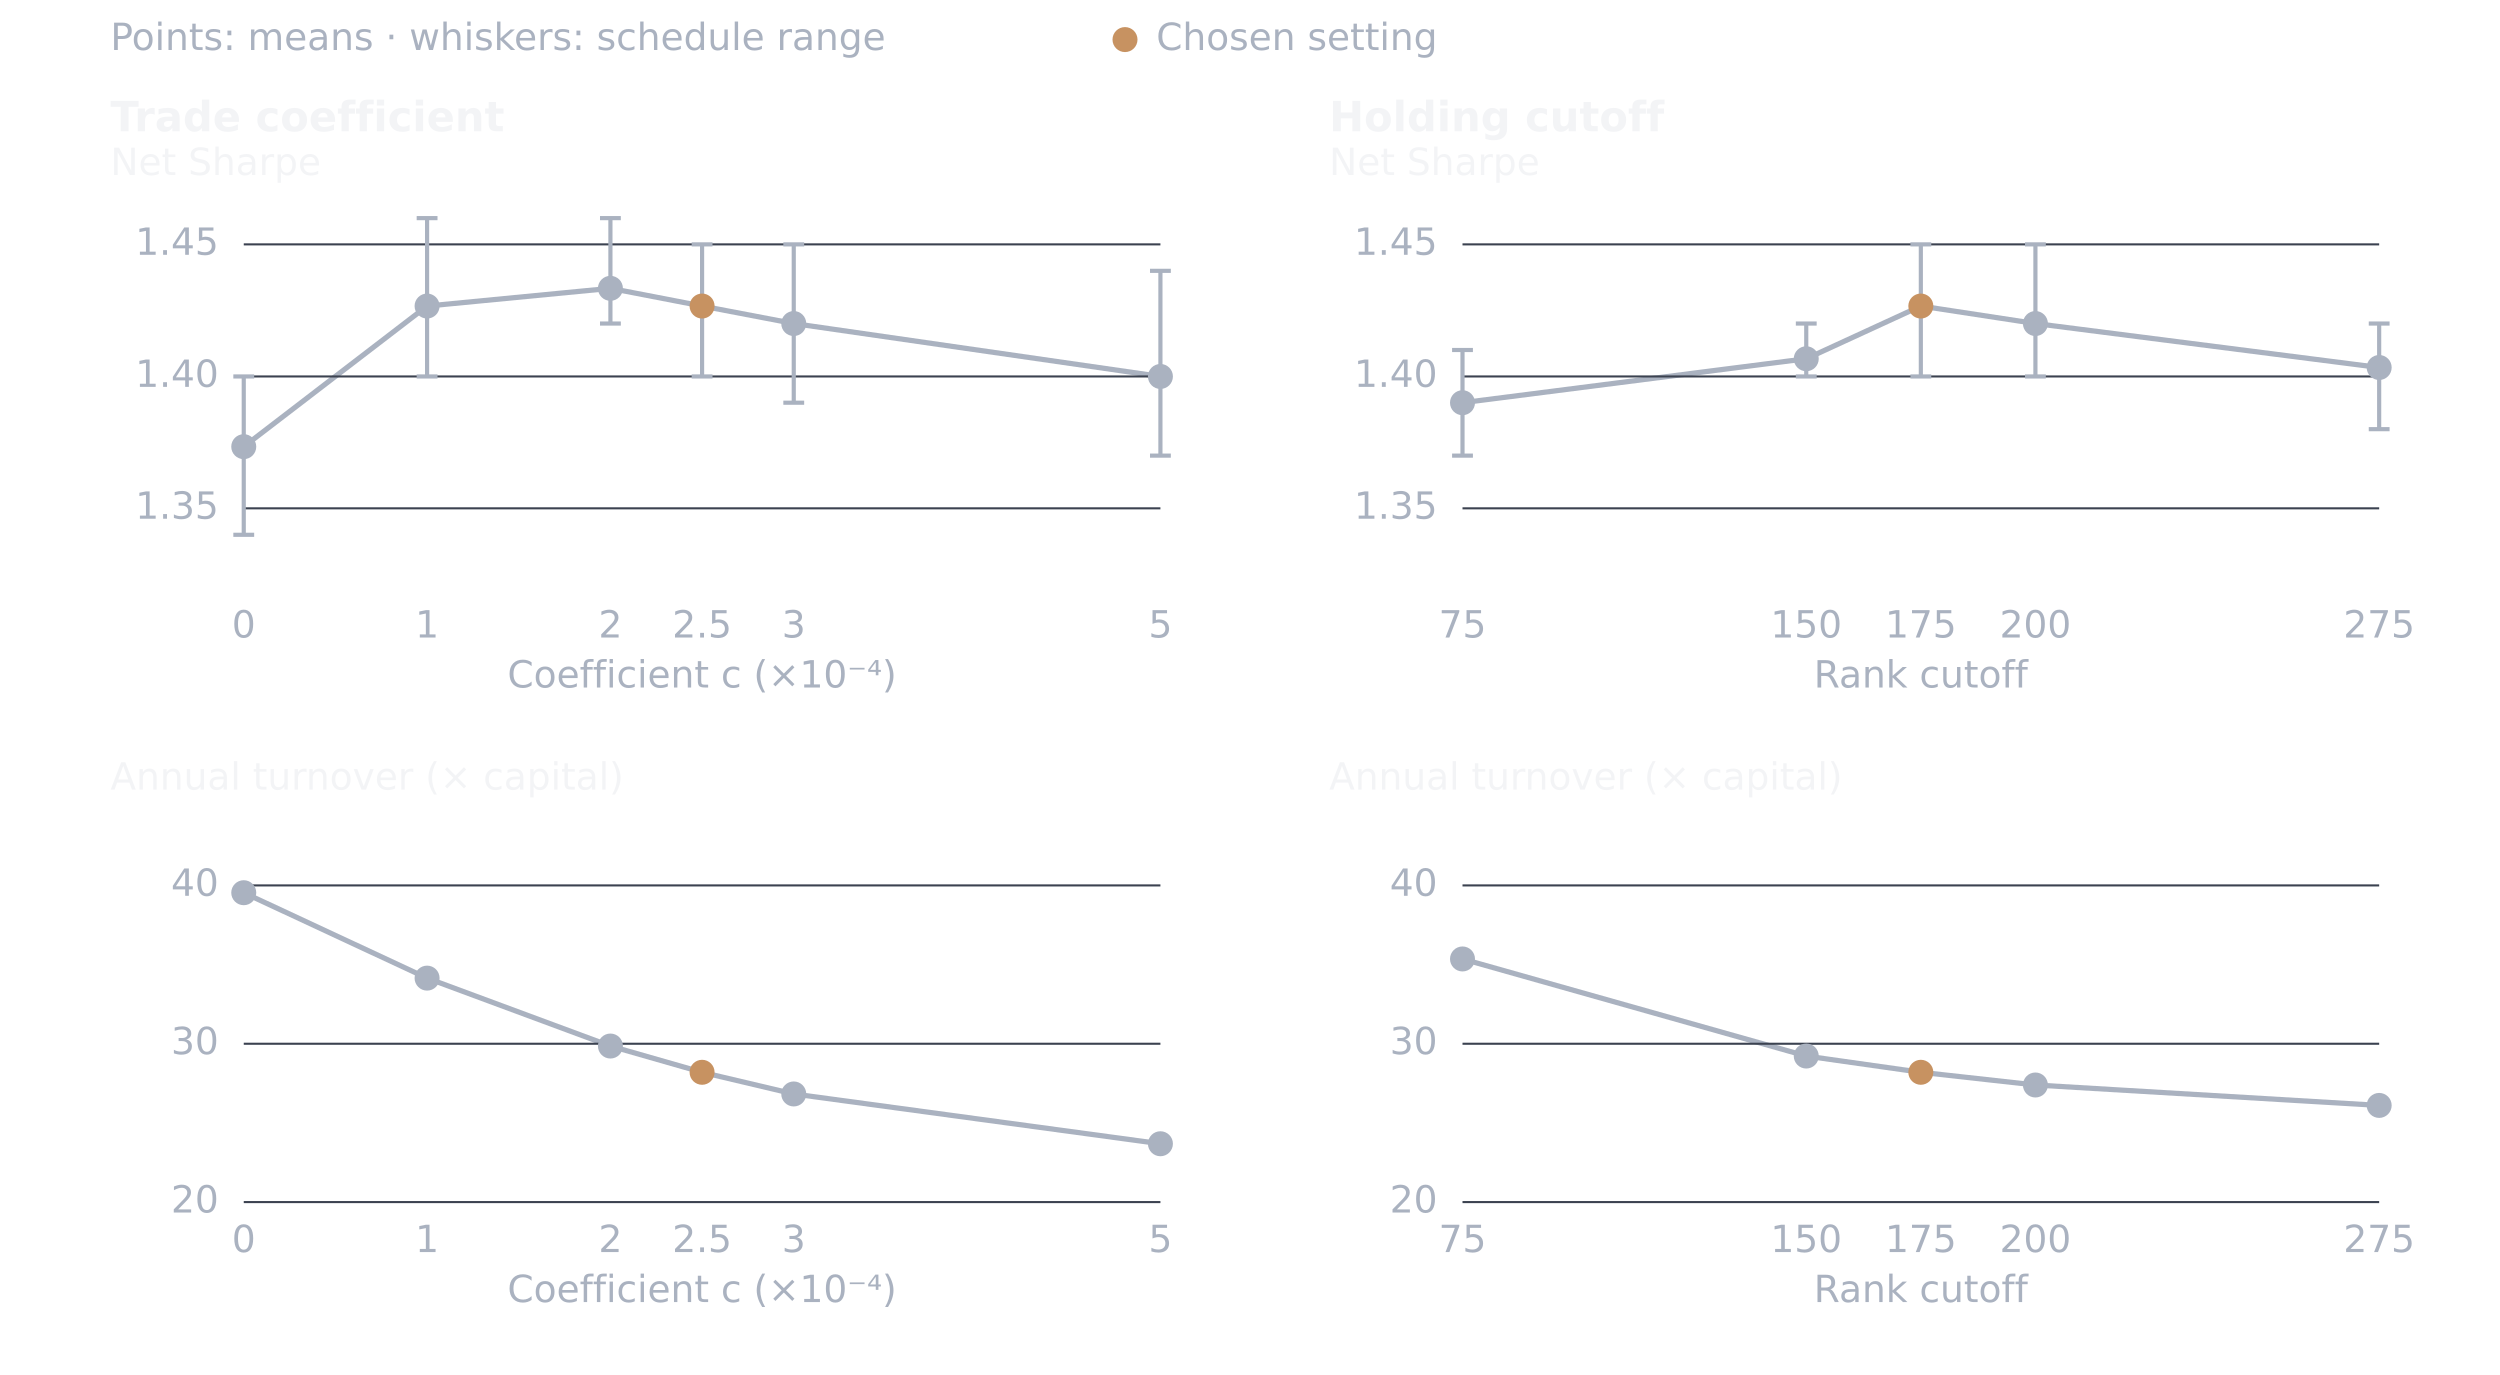
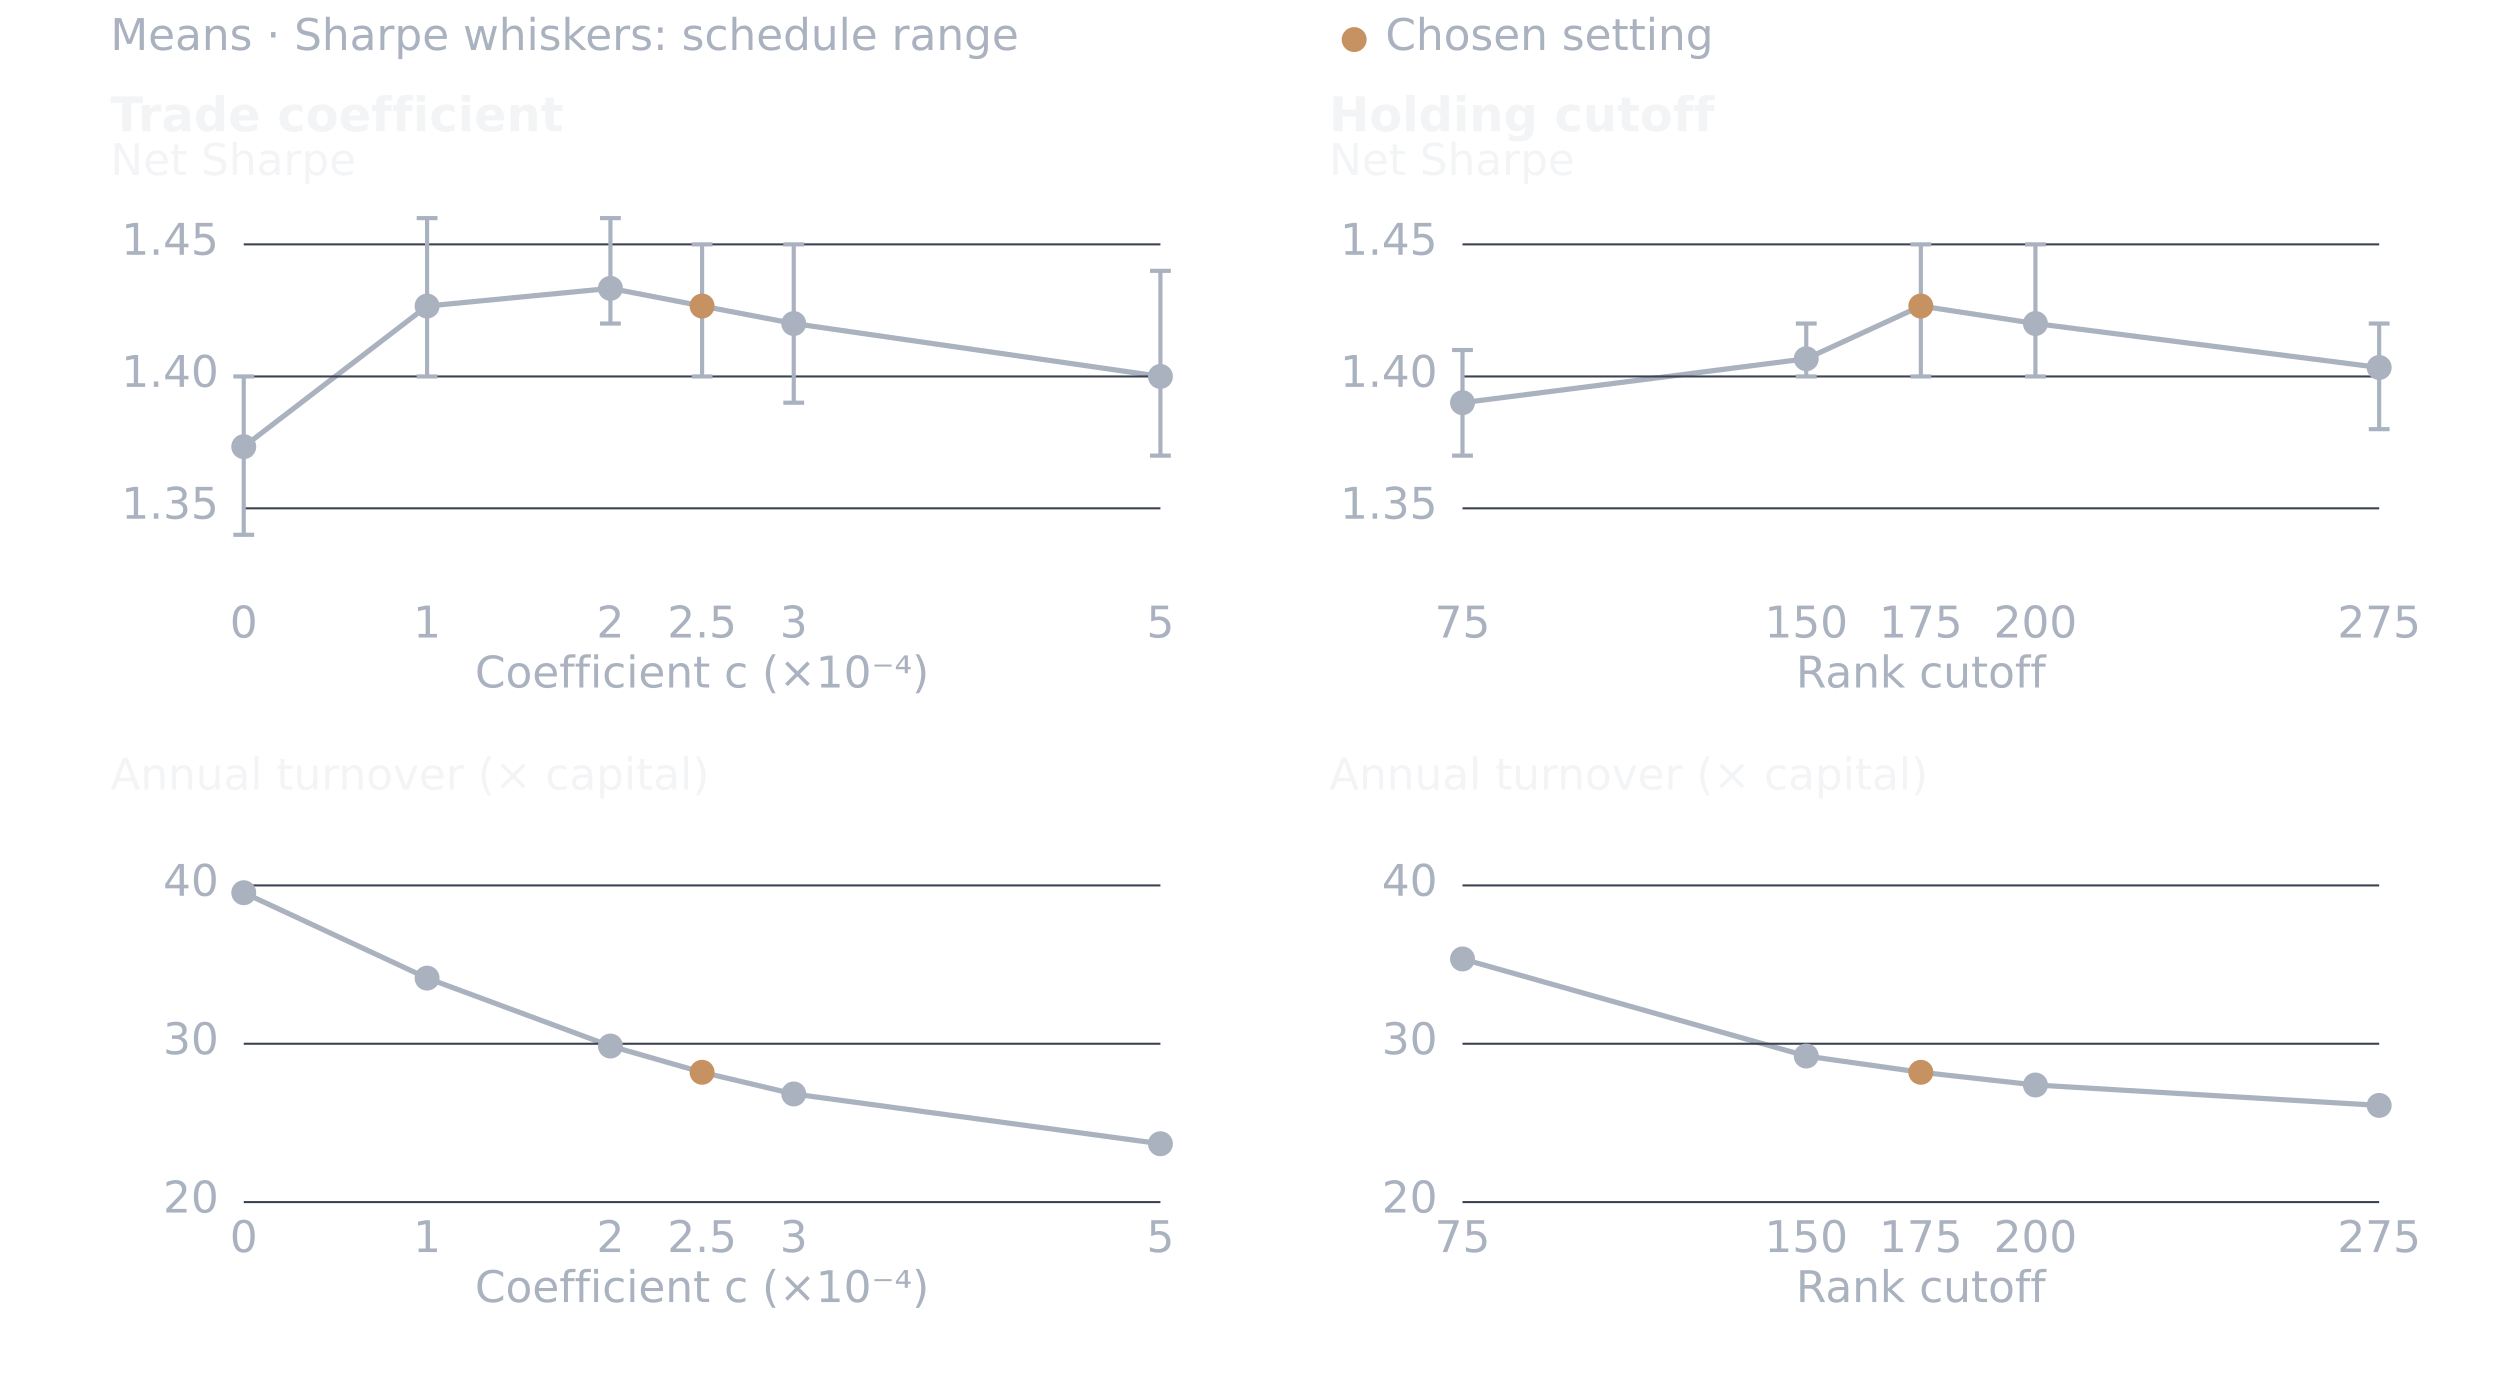
<svg xmlns="http://www.w3.org/2000/svg" width="1200" height="660" viewBox="0 0 1200 660" role="img" aria-labelledby="title desc">
  <g font-family="DejaVu Sans, sans-serif">
-     <text x="53.0" y="24.0" fill="#AAB2C0" font-size="18" font-weight="400" text-anchor="start">Points: means · whiskers: schedule range</text>
-     <circle cx="540" cy="19" r="6" fill="#C79261" />
-     <text x="555.0" y="24.0" fill="#AAB2C0" font-size="18" font-weight="400" text-anchor="start">Chosen setting</text>
-     <text x="53.0" y="63.0" fill="#F3F4F6" font-size="20" font-weight="600" text-anchor="start">Trade coefficient</text>
+     <text x="53.0" y="24.0" fill="#AAB2C0" font-size="21" font-weight="400" text-anchor="start">Means · Sharpe whiskers: schedule range</text>
+     <circle cx="650" cy="19" r="6" fill="#C79261" />
+     <text x="665.0" y="24.0" fill="#AAB2C0" font-size="21" font-weight="400" text-anchor="start">Chosen setting</text>
+     <text x="53.0" y="63.0" fill="#F3F4F6" font-size="23" font-weight="600" text-anchor="start">Trade coefficient</text>
    <path d="M117.0,214.4 L205.0,146.9 L293.0,138.4 L337.0,146.9 L381.0,155.3 L557.0,180.7" fill="none" stroke="#AAB2C0" stroke-width="2.5" stroke-linecap="round" stroke-linejoin="round" />
-     <text x="53.0" y="84.0" fill="#F3F4F6" font-size="18" font-weight="400" text-anchor="start">Net Sharpe</text>
+     <text x="53.0" y="84.0" fill="#F3F4F6" font-size="21" font-weight="400" text-anchor="start">Net Sharpe</text>
    <line x1="117.0" y1="244.0" x2="557.0" y2="244.0" stroke="#3B4250" stroke-width="1" />
-     <text x="105.0" y="249.0" fill="#AAB2C0" font-size="18" font-weight="400" text-anchor="end">1.35</text>
+     <text x="105.0" y="249.0" fill="#AAB2C0" font-size="21" font-weight="400" text-anchor="end">1.35</text>
    <line x1="117.0" y1="180.7" x2="557.0" y2="180.7" stroke="#3B4250" stroke-width="1" />
-     <text x="105.0" y="185.7" fill="#AAB2C0" font-size="18" font-weight="400" text-anchor="end">1.40</text>
+     <text x="105.0" y="185.7" fill="#AAB2C0" font-size="21" font-weight="400" text-anchor="end">1.40</text>
    <line x1="117.0" y1="117.3" x2="557.0" y2="117.3" stroke="#3B4250" stroke-width="1" />
-     <text x="105.0" y="122.3" fill="#AAB2C0" font-size="18" font-weight="400" text-anchor="end">1.45</text>
+     <text x="105.0" y="122.3" fill="#AAB2C0" font-size="21" font-weight="400" text-anchor="end">1.45</text>
    <line x1="117.0" y1="256.7" x2="117.0" y2="180.7" stroke="#AAB2C0" stroke-width="2" />
    <line x1="112.0" y1="256.7" x2="122.0" y2="256.7" stroke="#AAB2C0" stroke-width="2" />
    <line x1="112.0" y1="180.7" x2="122.0" y2="180.7" stroke="#AAB2C0" stroke-width="2" />
    <circle cx="117.0" cy="214.4" r="6" fill="#AAB2C0" />
-     <text x="117.0" y="306.0" fill="#AAB2C0" font-size="18" font-weight="400" text-anchor="middle">0</text>
+     <text x="117.0" y="306.0" fill="#AAB2C0" font-size="21" font-weight="400" text-anchor="middle">0</text>
    <line x1="205.0" y1="180.7" x2="205.0" y2="104.7" stroke="#AAB2C0" stroke-width="2" />
    <line x1="200.0" y1="180.7" x2="210.0" y2="180.7" stroke="#AAB2C0" stroke-width="2" />
    <line x1="200.0" y1="104.7" x2="210.0" y2="104.7" stroke="#AAB2C0" stroke-width="2" />
    <circle cx="205.0" cy="146.9" r="6" fill="#AAB2C0" />
-     <text x="205.0" y="306.0" fill="#AAB2C0" font-size="18" font-weight="400" text-anchor="middle">1</text>
+     <text x="205.0" y="306.0" fill="#AAB2C0" font-size="21" font-weight="400" text-anchor="middle">1</text>
    <line x1="293.0" y1="155.3" x2="293.0" y2="104.7" stroke="#AAB2C0" stroke-width="2" />
    <line x1="288.0" y1="155.3" x2="298.0" y2="155.3" stroke="#AAB2C0" stroke-width="2" />
    <line x1="288.0" y1="104.7" x2="298.0" y2="104.7" stroke="#AAB2C0" stroke-width="2" />
    <circle cx="293.0" cy="138.4" r="6" fill="#AAB2C0" />
-     <text x="293.0" y="306.0" fill="#AAB2C0" font-size="18" font-weight="400" text-anchor="middle">2</text>
+     <text x="293.0" y="306.0" fill="#AAB2C0" font-size="21" font-weight="400" text-anchor="middle">2</text>
    <line x1="337.0" y1="180.7" x2="337.0" y2="117.3" stroke="#AAB2C0" stroke-width="2" />
    <line x1="332.0" y1="180.7" x2="342.0" y2="180.7" stroke="#AAB2C0" stroke-width="2" />
    <line x1="332.0" y1="117.3" x2="342.0" y2="117.3" stroke="#AAB2C0" stroke-width="2" />
    <circle cx="337.0" cy="146.9" r="6" fill="#C79261" />
-     <text x="337.0" y="306.0" fill="#AAB2C0" font-size="18" font-weight="400" text-anchor="middle">2.5</text>
+     <text x="337.0" y="306.0" fill="#AAB2C0" font-size="21" font-weight="400" text-anchor="middle">2.5</text>
    <line x1="381.0" y1="193.3" x2="381.0" y2="117.3" stroke="#AAB2C0" stroke-width="2" />
    <line x1="376.0" y1="193.3" x2="386.0" y2="193.3" stroke="#AAB2C0" stroke-width="2" />
    <line x1="376.0" y1="117.3" x2="386.0" y2="117.3" stroke="#AAB2C0" stroke-width="2" />
    <circle cx="381.0" cy="155.3" r="6" fill="#AAB2C0" />
-     <text x="381.0" y="306.0" fill="#AAB2C0" font-size="18" font-weight="400" text-anchor="middle">3</text>
+     <text x="381.0" y="306.0" fill="#AAB2C0" font-size="21" font-weight="400" text-anchor="middle">3</text>
    <line x1="557.0" y1="218.7" x2="557.0" y2="130.0" stroke="#AAB2C0" stroke-width="2" />
    <line x1="552.0" y1="218.7" x2="562.0" y2="218.7" stroke="#AAB2C0" stroke-width="2" />
    <line x1="552.0" y1="130.0" x2="562.0" y2="130.0" stroke="#AAB2C0" stroke-width="2" />
    <circle cx="557.0" cy="180.7" r="6" fill="#AAB2C0" />
-     <text x="557.0" y="306.0" fill="#AAB2C0" font-size="18" font-weight="400" text-anchor="middle">5</text>
-     <text x="337.0" y="330.0" fill="#AAB2C0" font-size="18" font-weight="400" text-anchor="middle">Coefficient c (×10⁻⁴)</text>
-     <text x="638.0" y="63.0" fill="#F3F4F6" font-size="20" font-weight="600" text-anchor="start">Holding cutoff</text>
+     <text x="557.0" y="306.0" fill="#AAB2C0" font-size="21" font-weight="400" text-anchor="middle">5</text>
+     <text x="337.0" y="330.0" fill="#AAB2C0" font-size="21" font-weight="400" text-anchor="middle">Coefficient c (×10⁻⁴)</text>
+     <text x="638.0" y="63.0" fill="#F3F4F6" font-size="23" font-weight="600" text-anchor="start">Holding cutoff</text>
    <path d="M702.0,193.3 L867.0,172.2 L922.0,146.9 L977.0,155.3 L1142.0,176.4" fill="none" stroke="#AAB2C0" stroke-width="2.5" stroke-linecap="round" stroke-linejoin="round" />
-     <text x="638.0" y="84.0" fill="#F3F4F6" font-size="18" font-weight="400" text-anchor="start">Net Sharpe</text>
+     <text x="638.0" y="84.0" fill="#F3F4F6" font-size="21" font-weight="400" text-anchor="start">Net Sharpe</text>
    <line x1="702.0" y1="244.0" x2="1142.0" y2="244.0" stroke="#3B4250" stroke-width="1" />
-     <text x="690.0" y="249.0" fill="#AAB2C0" font-size="18" font-weight="400" text-anchor="end">1.35</text>
+     <text x="690.0" y="249.0" fill="#AAB2C0" font-size="21" font-weight="400" text-anchor="end">1.35</text>
    <line x1="702.0" y1="180.7" x2="1142.0" y2="180.7" stroke="#3B4250" stroke-width="1" />
-     <text x="690.0" y="185.7" fill="#AAB2C0" font-size="18" font-weight="400" text-anchor="end">1.40</text>
+     <text x="690.0" y="185.7" fill="#AAB2C0" font-size="21" font-weight="400" text-anchor="end">1.40</text>
    <line x1="702.0" y1="117.3" x2="1142.0" y2="117.3" stroke="#3B4250" stroke-width="1" />
-     <text x="690.0" y="122.3" fill="#AAB2C0" font-size="18" font-weight="400" text-anchor="end">1.45</text>
+     <text x="690.0" y="122.3" fill="#AAB2C0" font-size="21" font-weight="400" text-anchor="end">1.45</text>
    <line x1="702.0" y1="218.7" x2="702.0" y2="168.0" stroke="#AAB2C0" stroke-width="2" />
    <line x1="697.0" y1="218.7" x2="707.0" y2="218.7" stroke="#AAB2C0" stroke-width="2" />
    <line x1="697.0" y1="168.0" x2="707.0" y2="168.0" stroke="#AAB2C0" stroke-width="2" />
    <circle cx="702.0" cy="193.3" r="6" fill="#AAB2C0" />
-     <text x="702.0" y="306.0" fill="#AAB2C0" font-size="18" font-weight="400" text-anchor="middle">75</text>
+     <text x="702.0" y="306.0" fill="#AAB2C0" font-size="21" font-weight="400" text-anchor="middle">75</text>
    <line x1="867.0" y1="180.7" x2="867.0" y2="155.3" stroke="#AAB2C0" stroke-width="2" />
    <line x1="862.0" y1="180.7" x2="872.0" y2="180.7" stroke="#AAB2C0" stroke-width="2" />
    <line x1="862.0" y1="155.3" x2="872.0" y2="155.3" stroke="#AAB2C0" stroke-width="2" />
    <circle cx="867.0" cy="172.2" r="6" fill="#AAB2C0" />
-     <text x="867.0" y="306.0" fill="#AAB2C0" font-size="18" font-weight="400" text-anchor="middle">150</text>
+     <text x="867.0" y="306.0" fill="#AAB2C0" font-size="21" font-weight="400" text-anchor="middle">150</text>
    <line x1="922.0" y1="180.7" x2="922.0" y2="117.3" stroke="#AAB2C0" stroke-width="2" />
    <line x1="917.0" y1="180.7" x2="927.0" y2="180.7" stroke="#AAB2C0" stroke-width="2" />
    <line x1="917.0" y1="117.3" x2="927.0" y2="117.3" stroke="#AAB2C0" stroke-width="2" />
    <circle cx="922.0" cy="146.9" r="6" fill="#C79261" />
-     <text x="922.0" y="306.0" fill="#AAB2C0" font-size="18" font-weight="400" text-anchor="middle">175</text>
+     <text x="922.0" y="306.0" fill="#AAB2C0" font-size="21" font-weight="400" text-anchor="middle">175</text>
    <line x1="977.0" y1="180.7" x2="977.0" y2="117.3" stroke="#AAB2C0" stroke-width="2" />
    <line x1="972.0" y1="180.7" x2="982.0" y2="180.7" stroke="#AAB2C0" stroke-width="2" />
    <line x1="972.0" y1="117.3" x2="982.0" y2="117.3" stroke="#AAB2C0" stroke-width="2" />
    <circle cx="977.0" cy="155.3" r="6" fill="#AAB2C0" />
-     <text x="977.0" y="306.0" fill="#AAB2C0" font-size="18" font-weight="400" text-anchor="middle">200</text>
+     <text x="977.0" y="306.0" fill="#AAB2C0" font-size="21" font-weight="400" text-anchor="middle">200</text>
    <line x1="1142.0" y1="206.0" x2="1142.0" y2="155.3" stroke="#AAB2C0" stroke-width="2" />
    <line x1="1137.0" y1="206.0" x2="1147.0" y2="206.0" stroke="#AAB2C0" stroke-width="2" />
    <line x1="1137.0" y1="155.3" x2="1147.0" y2="155.3" stroke="#AAB2C0" stroke-width="2" />
    <circle cx="1142.0" cy="176.4" r="6" fill="#AAB2C0" />
-     <text x="1142.0" y="306.0" fill="#AAB2C0" font-size="18" font-weight="400" text-anchor="middle">275</text>
-     <text x="922.0" y="330.0" fill="#AAB2C0" font-size="18" font-weight="400" text-anchor="middle">Rank cutoff</text>
-     <text x="53.0" y="379.0" fill="#F3F4F6" font-size="18" font-weight="400" text-anchor="start">Annual turnover (× capital)</text>
+     <text x="1142.0" y="306.0" fill="#AAB2C0" font-size="21" font-weight="400" text-anchor="middle">275</text>
+     <text x="922.0" y="330.0" fill="#AAB2C0" font-size="21" font-weight="400" text-anchor="middle">Rank cutoff</text>
+     <text x="53.0" y="379.0" fill="#F3F4F6" font-size="21" font-weight="400" text-anchor="start">Annual turnover (× capital)</text>
    <path d="M117.0,428.5 L205.0,469.5 L293.0,502.1 L337.0,514.7 L381.0,525.1 L557.0,549.0" fill="none" stroke="#AAB2C0" stroke-width="2.5" stroke-linecap="round" stroke-linejoin="round" />
    <line x1="117.0" y1="577.0" x2="557.0" y2="577.0" stroke="#3B4250" stroke-width="1" />
-     <text x="105.0" y="582.0" fill="#AAB2C0" font-size="18" font-weight="400" text-anchor="end">20</text>
+     <text x="105.0" y="582.0" fill="#AAB2C0" font-size="21" font-weight="400" text-anchor="end">20</text>
    <line x1="117.0" y1="501.0" x2="557.0" y2="501.0" stroke="#3B4250" stroke-width="1" />
-     <text x="105.0" y="506.0" fill="#AAB2C0" font-size="18" font-weight="400" text-anchor="end">30</text>
+     <text x="105.0" y="506.0" fill="#AAB2C0" font-size="21" font-weight="400" text-anchor="end">30</text>
    <line x1="117.0" y1="425.0" x2="557.0" y2="425.0" stroke="#3B4250" stroke-width="1" />
-     <text x="105.0" y="430.0" fill="#AAB2C0" font-size="18" font-weight="400" text-anchor="end">40</text>
-     <line x1="117.0" y1="429.1" x2="117.0" y2="428.1" stroke="#AAB2C0" stroke-width="2" />
-     <line x1="112.0" y1="429.1" x2="122.0" y2="429.1" stroke="#AAB2C0" stroke-width="2" />
-     <line x1="112.0" y1="428.1" x2="122.0" y2="428.1" stroke="#AAB2C0" stroke-width="2" />
+     <text x="105.0" y="430.0" fill="#AAB2C0" font-size="21" font-weight="400" text-anchor="end">40</text>
    <circle cx="117.0" cy="428.5" r="6" fill="#AAB2C0" />
-     <text x="117.0" y="601.0" fill="#AAB2C0" font-size="18" font-weight="400" text-anchor="middle">0</text>
-     <line x1="205.0" y1="470.0" x2="205.0" y2="469.0" stroke="#AAB2C0" stroke-width="2" />
-     <line x1="200.0" y1="470.0" x2="210.0" y2="470.0" stroke="#AAB2C0" stroke-width="2" />
-     <line x1="200.0" y1="469.0" x2="210.0" y2="469.0" stroke="#AAB2C0" stroke-width="2" />
+     <text x="117.0" y="601.0" fill="#AAB2C0" font-size="21" font-weight="400" text-anchor="middle">0</text>
    <circle cx="205.0" cy="469.5" r="6" fill="#AAB2C0" />
-     <text x="205.0" y="601.0" fill="#AAB2C0" font-size="18" font-weight="400" text-anchor="middle">1</text>
-     <line x1="293.0" y1="502.8" x2="293.0" y2="501.6" stroke="#AAB2C0" stroke-width="2" />
-     <line x1="288.0" y1="502.8" x2="298.0" y2="502.8" stroke="#AAB2C0" stroke-width="2" />
-     <line x1="288.0" y1="501.6" x2="298.0" y2="501.6" stroke="#AAB2C0" stroke-width="2" />
+     <text x="205.0" y="601.0" fill="#AAB2C0" font-size="21" font-weight="400" text-anchor="middle">1</text>
    <circle cx="293.0" cy="502.1" r="6" fill="#AAB2C0" />
-     <text x="293.0" y="601.0" fill="#AAB2C0" font-size="18" font-weight="400" text-anchor="middle">2</text>
-     <line x1="337.0" y1="515.4" x2="337.0" y2="514.2" stroke="#AAB2C0" stroke-width="2" />
-     <line x1="332.0" y1="515.4" x2="342.0" y2="515.4" stroke="#AAB2C0" stroke-width="2" />
-     <line x1="332.0" y1="514.2" x2="342.0" y2="514.2" stroke="#AAB2C0" stroke-width="2" />
+     <text x="293.0" y="601.0" fill="#AAB2C0" font-size="21" font-weight="400" text-anchor="middle">2</text>
    <circle cx="337.0" cy="514.7" r="6" fill="#C79261" />
-     <text x="337.0" y="601.0" fill="#AAB2C0" font-size="18" font-weight="400" text-anchor="middle">2.5</text>
-     <line x1="381.0" y1="525.8" x2="381.0" y2="524.8" stroke="#AAB2C0" stroke-width="2" />
-     <line x1="376.0" y1="525.8" x2="386.0" y2="525.8" stroke="#AAB2C0" stroke-width="2" />
-     <line x1="376.0" y1="524.8" x2="386.0" y2="524.8" stroke="#AAB2C0" stroke-width="2" />
+     <text x="337.0" y="601.0" fill="#AAB2C0" font-size="21" font-weight="400" text-anchor="middle">2.5</text>
    <circle cx="381.0" cy="525.1" r="6" fill="#AAB2C0" />
-     <text x="381.0" y="601.0" fill="#AAB2C0" font-size="18" font-weight="400" text-anchor="middle">3</text>
-     <line x1="557.0" y1="549.6" x2="557.0" y2="548.5" stroke="#AAB2C0" stroke-width="2" />
-     <line x1="552.0" y1="549.6" x2="562.0" y2="549.6" stroke="#AAB2C0" stroke-width="2" />
-     <line x1="552.0" y1="548.5" x2="562.0" y2="548.5" stroke="#AAB2C0" stroke-width="2" />
+     <text x="381.0" y="601.0" fill="#AAB2C0" font-size="21" font-weight="400" text-anchor="middle">3</text>
    <circle cx="557.0" cy="549.0" r="6" fill="#AAB2C0" />
-     <text x="557.0" y="601.0" fill="#AAB2C0" font-size="18" font-weight="400" text-anchor="middle">5</text>
-     <text x="337.0" y="625.0" fill="#AAB2C0" font-size="18" font-weight="400" text-anchor="middle">Coefficient c (×10⁻⁴)</text>
-     <text x="638.0" y="379.0" fill="#F3F4F6" font-size="18" font-weight="400" text-anchor="start">Annual turnover (× capital)</text>
+     <text x="557.0" y="601.0" fill="#AAB2C0" font-size="21" font-weight="400" text-anchor="middle">5</text>
+     <text x="337.0" y="625.0" fill="#AAB2C0" font-size="21" font-weight="400" text-anchor="middle">Coefficient c (×10⁻⁴)</text>
+     <text x="638.0" y="379.0" fill="#F3F4F6" font-size="21" font-weight="400" text-anchor="start">Annual turnover (× capital)</text>
    <path d="M702.0,460.3 L867.0,506.9 L922.0,514.7 L977.0,520.8 L1142.0,530.6" fill="none" stroke="#AAB2C0" stroke-width="2.5" stroke-linecap="round" stroke-linejoin="round" />
    <line x1="702.0" y1="577.0" x2="1142.0" y2="577.0" stroke="#3B4250" stroke-width="1" />
-     <text x="690.0" y="582.0" fill="#AAB2C0" font-size="18" font-weight="400" text-anchor="end">20</text>
+     <text x="690.0" y="582.0" fill="#AAB2C0" font-size="21" font-weight="400" text-anchor="end">20</text>
    <line x1="702.0" y1="501.0" x2="1142.0" y2="501.0" stroke="#3B4250" stroke-width="1" />
-     <text x="690.0" y="506.0" fill="#AAB2C0" font-size="18" font-weight="400" text-anchor="end">30</text>
+     <text x="690.0" y="506.0" fill="#AAB2C0" font-size="21" font-weight="400" text-anchor="end">30</text>
    <line x1="702.0" y1="425.0" x2="1142.0" y2="425.0" stroke="#3B4250" stroke-width="1" />
-     <text x="690.0" y="430.0" fill="#AAB2C0" font-size="18" font-weight="400" text-anchor="end">40</text>
-     <line x1="702.0" y1="461.6" x2="702.0" y2="458.4" stroke="#AAB2C0" stroke-width="2" />
-     <line x1="697.0" y1="461.6" x2="707.0" y2="461.6" stroke="#AAB2C0" stroke-width="2" />
-     <line x1="697.0" y1="458.4" x2="707.0" y2="458.4" stroke="#AAB2C0" stroke-width="2" />
+     <text x="690.0" y="430.0" fill="#AAB2C0" font-size="21" font-weight="400" text-anchor="end">40</text>
    <circle cx="702.0" cy="460.3" r="6" fill="#AAB2C0" />
-     <text x="702.0" y="601.0" fill="#AAB2C0" font-size="18" font-weight="400" text-anchor="middle">75</text>
-     <line x1="867.0" y1="507.9" x2="867.0" y2="506.3" stroke="#AAB2C0" stroke-width="2" />
-     <line x1="862.0" y1="507.9" x2="872.0" y2="507.9" stroke="#AAB2C0" stroke-width="2" />
-     <line x1="862.0" y1="506.3" x2="872.0" y2="506.3" stroke="#AAB2C0" stroke-width="2" />
+     <text x="702.0" y="601.0" fill="#AAB2C0" font-size="21" font-weight="400" text-anchor="middle">75</text>
    <circle cx="867.0" cy="506.9" r="6" fill="#AAB2C0" />
-     <text x="867.0" y="601.0" fill="#AAB2C0" font-size="18" font-weight="400" text-anchor="middle">150</text>
-     <line x1="922.0" y1="515.4" x2="922.0" y2="514.2" stroke="#AAB2C0" stroke-width="2" />
-     <line x1="917.0" y1="515.4" x2="927.0" y2="515.4" stroke="#AAB2C0" stroke-width="2" />
-     <line x1="917.0" y1="514.2" x2="927.0" y2="514.2" stroke="#AAB2C0" stroke-width="2" />
+     <text x="867.0" y="601.0" fill="#AAB2C0" font-size="21" font-weight="400" text-anchor="middle">150</text>
    <circle cx="922.0" cy="514.7" r="6" fill="#C79261" />
-     <text x="922.0" y="601.0" fill="#AAB2C0" font-size="18" font-weight="400" text-anchor="middle">175</text>
-     <line x1="977.0" y1="521.4" x2="977.0" y2="520.4" stroke="#AAB2C0" stroke-width="2" />
-     <line x1="972.0" y1="521.4" x2="982.0" y2="521.4" stroke="#AAB2C0" stroke-width="2" />
-     <line x1="972.0" y1="520.4" x2="982.0" y2="520.4" stroke="#AAB2C0" stroke-width="2" />
+     <text x="922.0" y="601.0" fill="#AAB2C0" font-size="21" font-weight="400" text-anchor="middle">175</text>
    <circle cx="977.0" cy="520.8" r="6" fill="#AAB2C0" />
-     <text x="977.0" y="601.0" fill="#AAB2C0" font-size="18" font-weight="400" text-anchor="middle">200</text>
-     <line x1="1142.0" y1="531.2" x2="1142.0" y2="529.9" stroke="#AAB2C0" stroke-width="2" />
-     <line x1="1137.0" y1="531.2" x2="1147.0" y2="531.2" stroke="#AAB2C0" stroke-width="2" />
-     <line x1="1137.0" y1="529.9" x2="1147.0" y2="529.9" stroke="#AAB2C0" stroke-width="2" />
+     <text x="977.0" y="601.0" fill="#AAB2C0" font-size="21" font-weight="400" text-anchor="middle">200</text>
    <circle cx="1142.0" cy="530.6" r="6" fill="#AAB2C0" />
-     <text x="1142.0" y="601.0" fill="#AAB2C0" font-size="18" font-weight="400" text-anchor="middle">275</text>
-     <text x="922.0" y="625.0" fill="#AAB2C0" font-size="18" font-weight="400" text-anchor="middle">Rank cutoff</text>
+     <text x="1142.0" y="601.0" fill="#AAB2C0" font-size="21" font-weight="400" text-anchor="middle">275</text>
+     <text x="922.0" y="625.0" fill="#AAB2C0" font-size="21" font-weight="400" text-anchor="middle">Rank cutoff</text>
  </g>
</svg>
